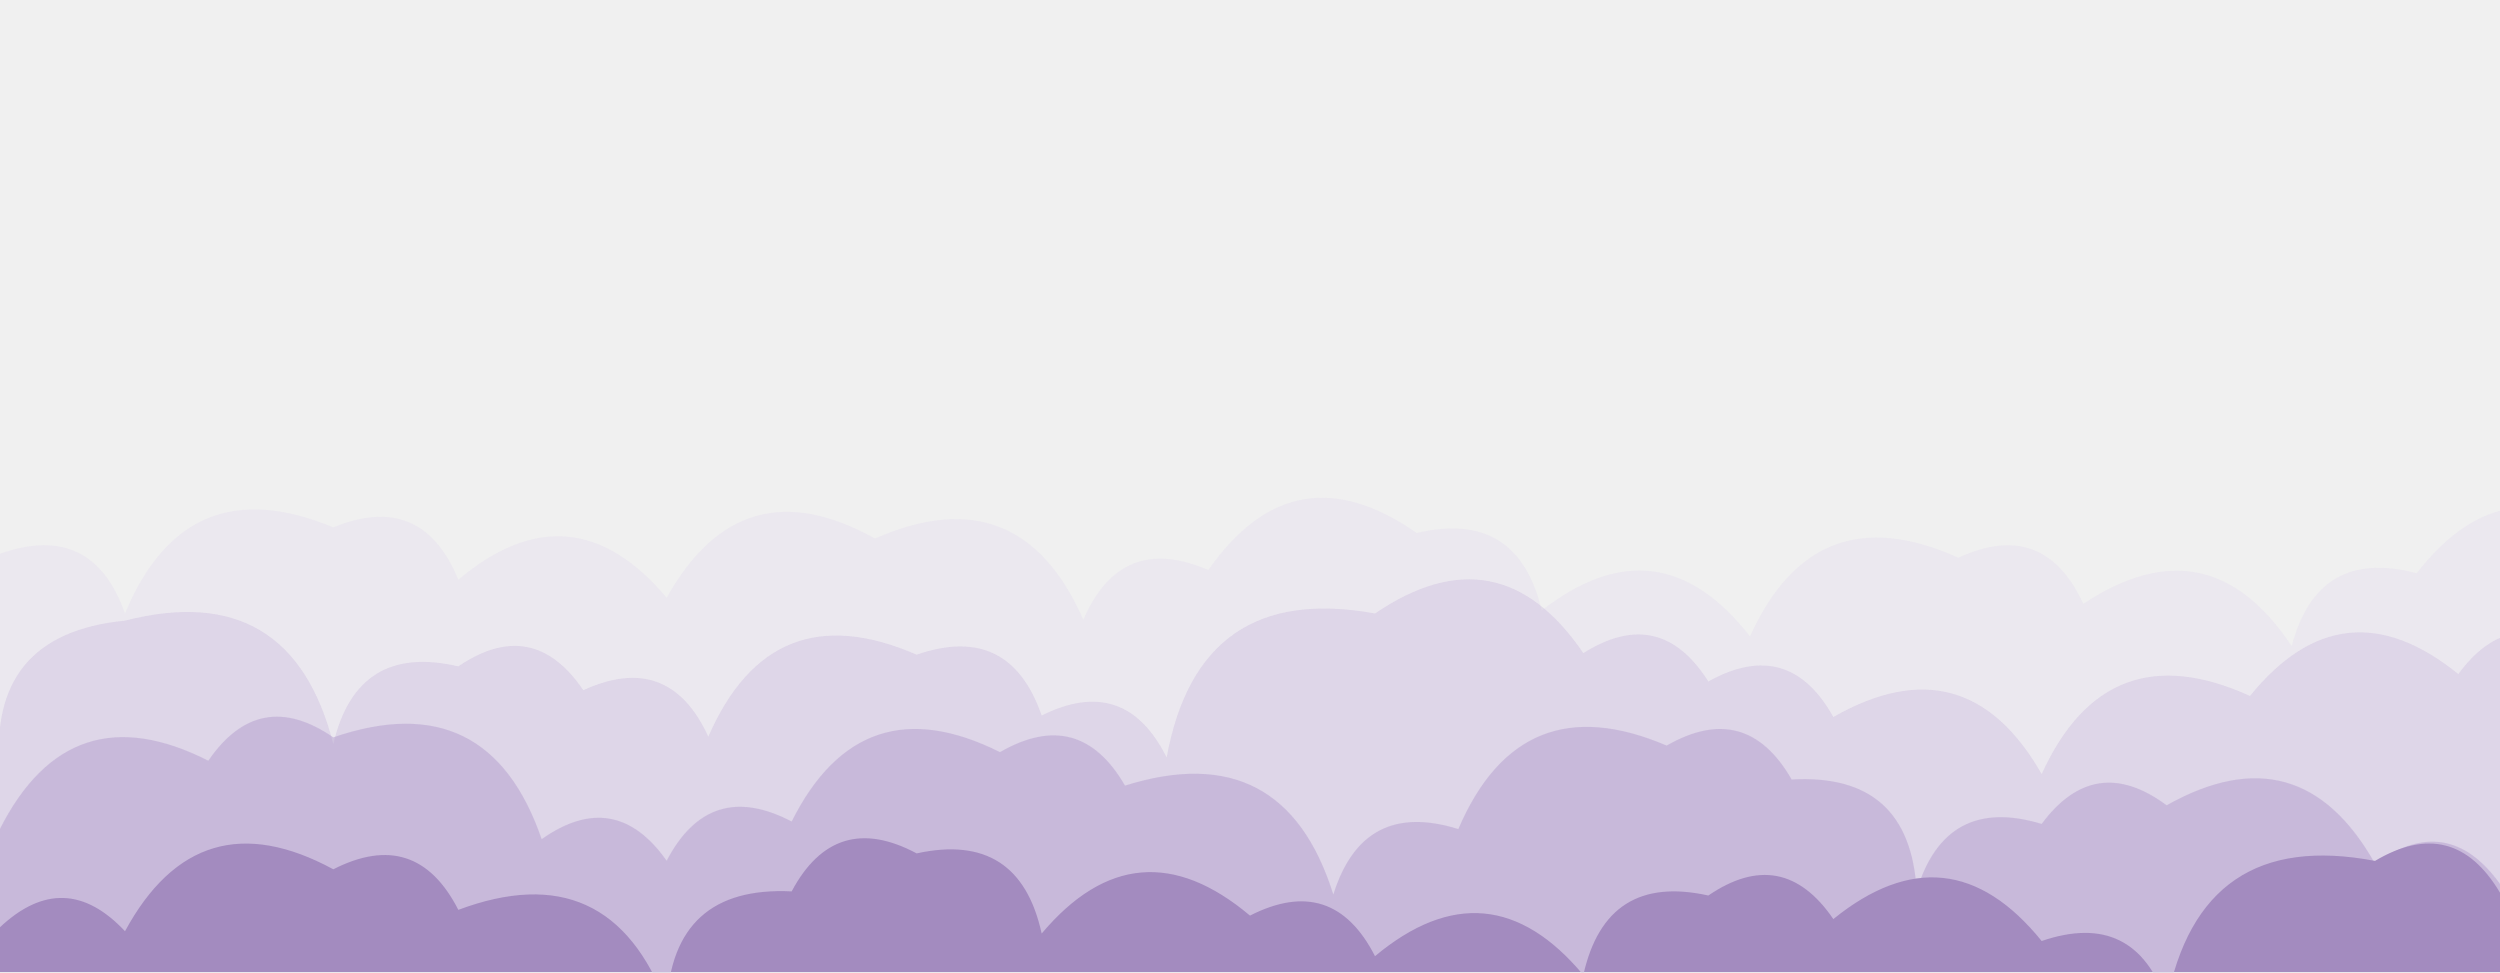
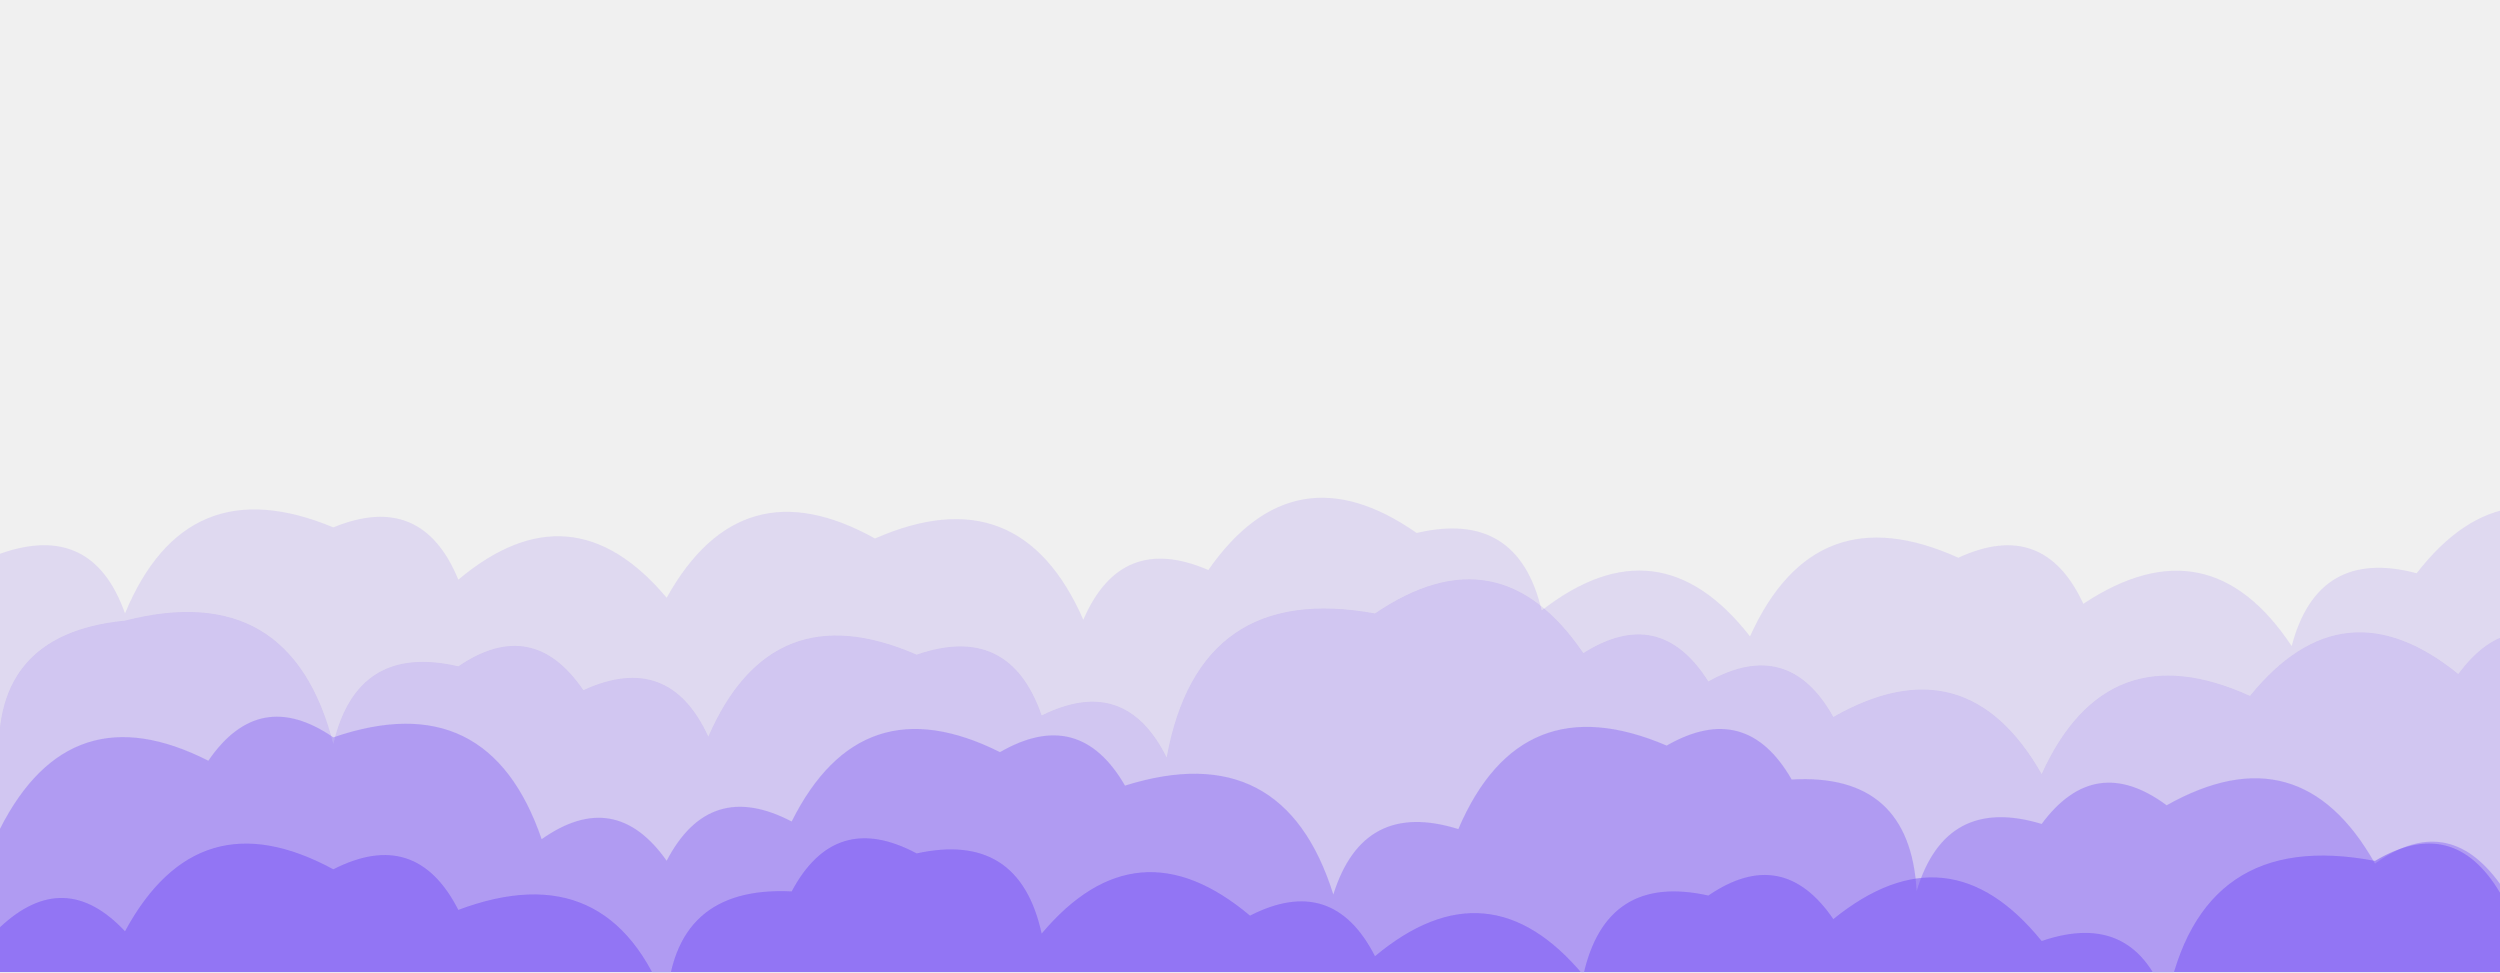
<svg xmlns="http://www.w3.org/2000/svg" version="1.1" width="1440" height="560" preserveAspectRatio="none" viewBox="0 0 1440 560">
  <g mask="url(&quot;#SvgjsMask1018&quot;)" fill="none">
-     <path d="M1512 560L0 560 L0 318.96Q53.18 300.14, 72 353.32Q107.22 268.54, 192 303.77Q243.06 282.83, 264 333.89Q329.21 279.1, 384 344.3Q426.94 267.24, 504 310.18Q587.39 273.57, 624 356.96Q645.68 306.64, 696 328.32Q745.34 257.65, 816 306.99Q874.32 293.31, 888 351.64Q955.46 299.1, 1008 366.56Q1045.35 283.9, 1128 321.25Q1177.27 298.52, 1200 347.79Q1272.17 299.96, 1320 372.13Q1335.02 315.15, 1392 330.18Q1444.38 262.56, 1512 314.95z" fill="rgba(217, 203, 235, .2)" />
-     <path d="M1488 560L0 560 L0 445.14Q-7.82 365.31, 72 357.49Q167.54 333.03, 192 428.57Q205.63 370.2, 264 383.83Q306.87 354.69, 336 397.56Q385.38 374.94, 408 424.33Q444.39 340.72, 528 377.1Q581.51 358.62, 600 412.13Q648.1 388.23, 672 436.32Q690.52 334.85, 792 353.37Q863.42 304.79, 912 376.21Q956.16 348.38, 984 392.54Q1030.23 366.77, 1056 413Q1132.43 369.44, 1176 445.87Q1213.5 363.37, 1296 400.87Q1349.7 334.57, 1416 388.27Q1446.47 346.74, 1488 377.2z" fill="rgba(191, 171, 215, 0.3)" />
-     <path d="M1512 560L0 560 L0 477.39Q40.39 397.78, 120 438.17Q149.27 395.44, 192 424.71Q281.32 394.03, 312 483.36Q354.21 453.57, 384 495.78Q408.7 448.48, 456 473.18Q496.03 393.21, 576 433.23Q621.63 406.87, 648 452.5Q739.37 423.87, 768 515.23Q785.16 460.39, 840 477.55Q875.95 393.5, 960 429.45Q1005.78 403.23, 1032 449Q1100.07 445.07, 1104 513.14Q1120.72 457.86, 1176 474.58Q1206.63 433.21, 1248 463.84Q1324.79 420.63, 1368 497.42Q1409.85 467.27, 1440 509.12Q1443.16 440.28, 1512 443.44z" fill="rgba(181, 159, 207, .5)" />
-     <path d="M1512 560L0 560 L0 534.08Q37.15 499.24, 72 536.39Q114.16 458.55, 192 500.71Q239.69 476.39, 264 524.08Q351.32 491.4, 384 578.72Q387.36 510.08, 456 513.44Q481.05 466.5, 528 491.55Q587.09 478.64, 600 537.73Q654.83 472.56, 720 527.39Q767.68 503.07, 792 550.75Q857.43 496.18, 912 561.62Q925.1 502.72, 984 515.82Q1026.78 486.61, 1056 529.39Q1122.31 475.7, 1176 542.02Q1229.66 523.68, 1248 577.35Q1267.26 476.62, 1368 495.88Q1413.15 469.04, 1440 514.19Q1489.79 491.98, 1512 541.76z" fill="#A38BBF" />
+     <path d="M1512 560L0 560 L0 318.96Q53.18 300.14, 72 353.32Q107.22 268.54, 192 303.77Q243.06 282.83, 264 333.89Q329.21 279.1, 384 344.3Q426.94 267.24, 504 310.18Q587.39 273.57, 624 356.96Q645.68 306.64, 696 328.32Q745.34 257.65, 816 306.99Q874.32 293.31, 888 351.64Q955.46 299.1, 1008 366.56Q1045.35 283.9, 1128 321.25Q1177.27 298.52, 1200 347.79Q1272.17 299.96, 1320 372.13Q1335.02 315.15, 1392 330.18Q1444.38 262.56, 1512 314.95z" fill="#7149F622" />
+     <path d="M1488 560L0 560 L0 445.14Q-7.82 365.31, 72 357.49Q167.54 333.03, 192 428.57Q205.63 370.2, 264 383.83Q306.87 354.69, 336 397.56Q385.38 374.94, 408 424.33Q444.39 340.72, 528 377.1Q581.51 358.62, 600 412.13Q648.1 388.23, 672 436.32Q690.52 334.85, 792 353.37Q863.42 304.79, 912 376.21Q956.16 348.38, 984 392.54Q1030.23 366.77, 1056 413Q1132.43 369.44, 1176 445.87Q1213.5 363.37, 1296 400.87Q1349.7 334.57, 1416 388.27Q1446.47 346.74, 1488 377.2z" fill="#7149F622" />
+     <path d="M1512 560L0 560 L0 477.39Q40.39 397.78, 120 438.17Q149.27 395.44, 192 424.71Q281.32 394.03, 312 483.36Q354.21 453.57, 384 495.78Q408.7 448.48, 456 473.18Q496.03 393.21, 576 433.23Q621.63 406.87, 648 452.5Q739.37 423.87, 768 515.23Q785.16 460.39, 840 477.55Q875.95 393.5, 960 429.45Q1005.78 403.23, 1032 449Q1100.07 445.07, 1104 513.14Q1120.72 457.86, 1176 474.58Q1206.63 433.21, 1248 463.84Q1324.79 420.63, 1368 497.42Q1409.85 467.27, 1440 509.12Q1443.16 440.28, 1512 443.44z" fill="#7149F655" />
+     <path d="M1512 560L0 560 L0 534.08Q37.15 499.24, 72 536.39Q114.16 458.55, 192 500.71Q239.69 476.39, 264 524.08Q351.32 491.4, 384 578.72Q387.36 510.08, 456 513.44Q481.05 466.5, 528 491.55Q587.09 478.64, 600 537.73Q654.83 472.56, 720 527.39Q767.68 503.07, 792 550.75Q857.43 496.18, 912 561.62Q925.1 502.72, 984 515.82Q1026.78 486.61, 1056 529.39Q1122.31 475.7, 1176 542.02Q1229.66 523.68, 1248 577.35Q1267.26 476.62, 1368 495.88Q1413.15 469.04, 1440 514.19Q1489.79 491.98, 1512 541.76z" fill="#7149F677" />
  </g>
  <defs>
    <mask id="SvgjsMask1018">
      <rect width="1440" height="560" fill="#ffffff" />
    </mask>
  </defs>
</svg>
